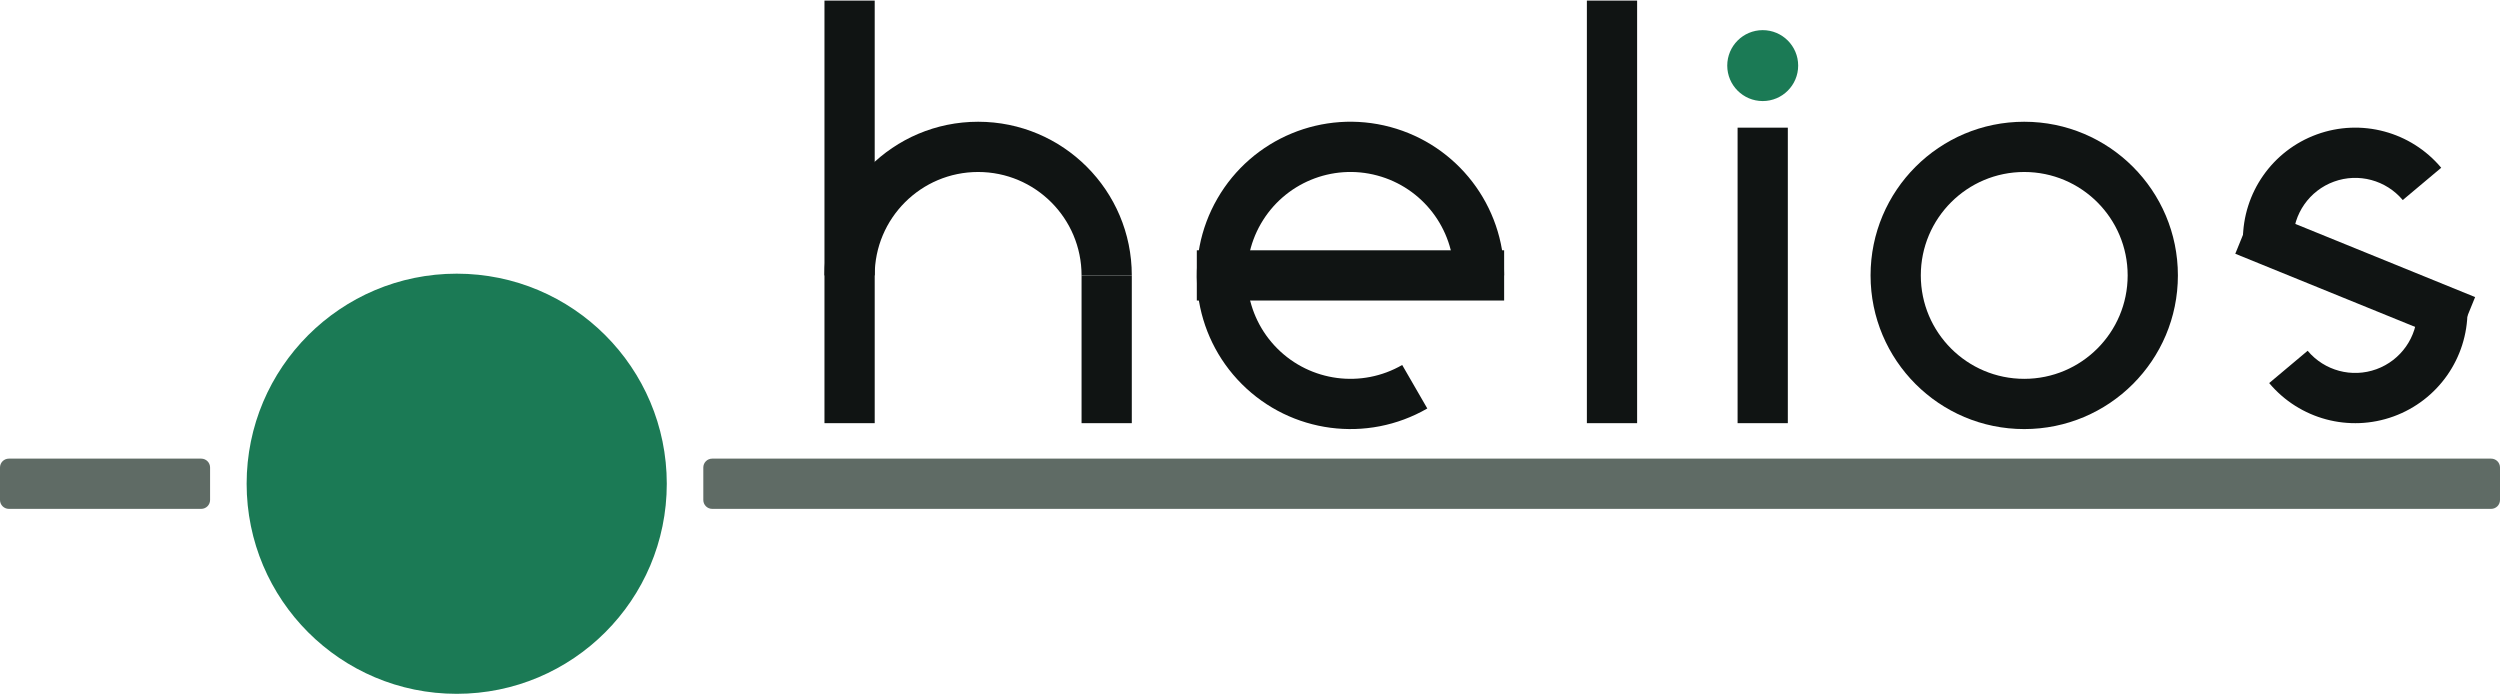
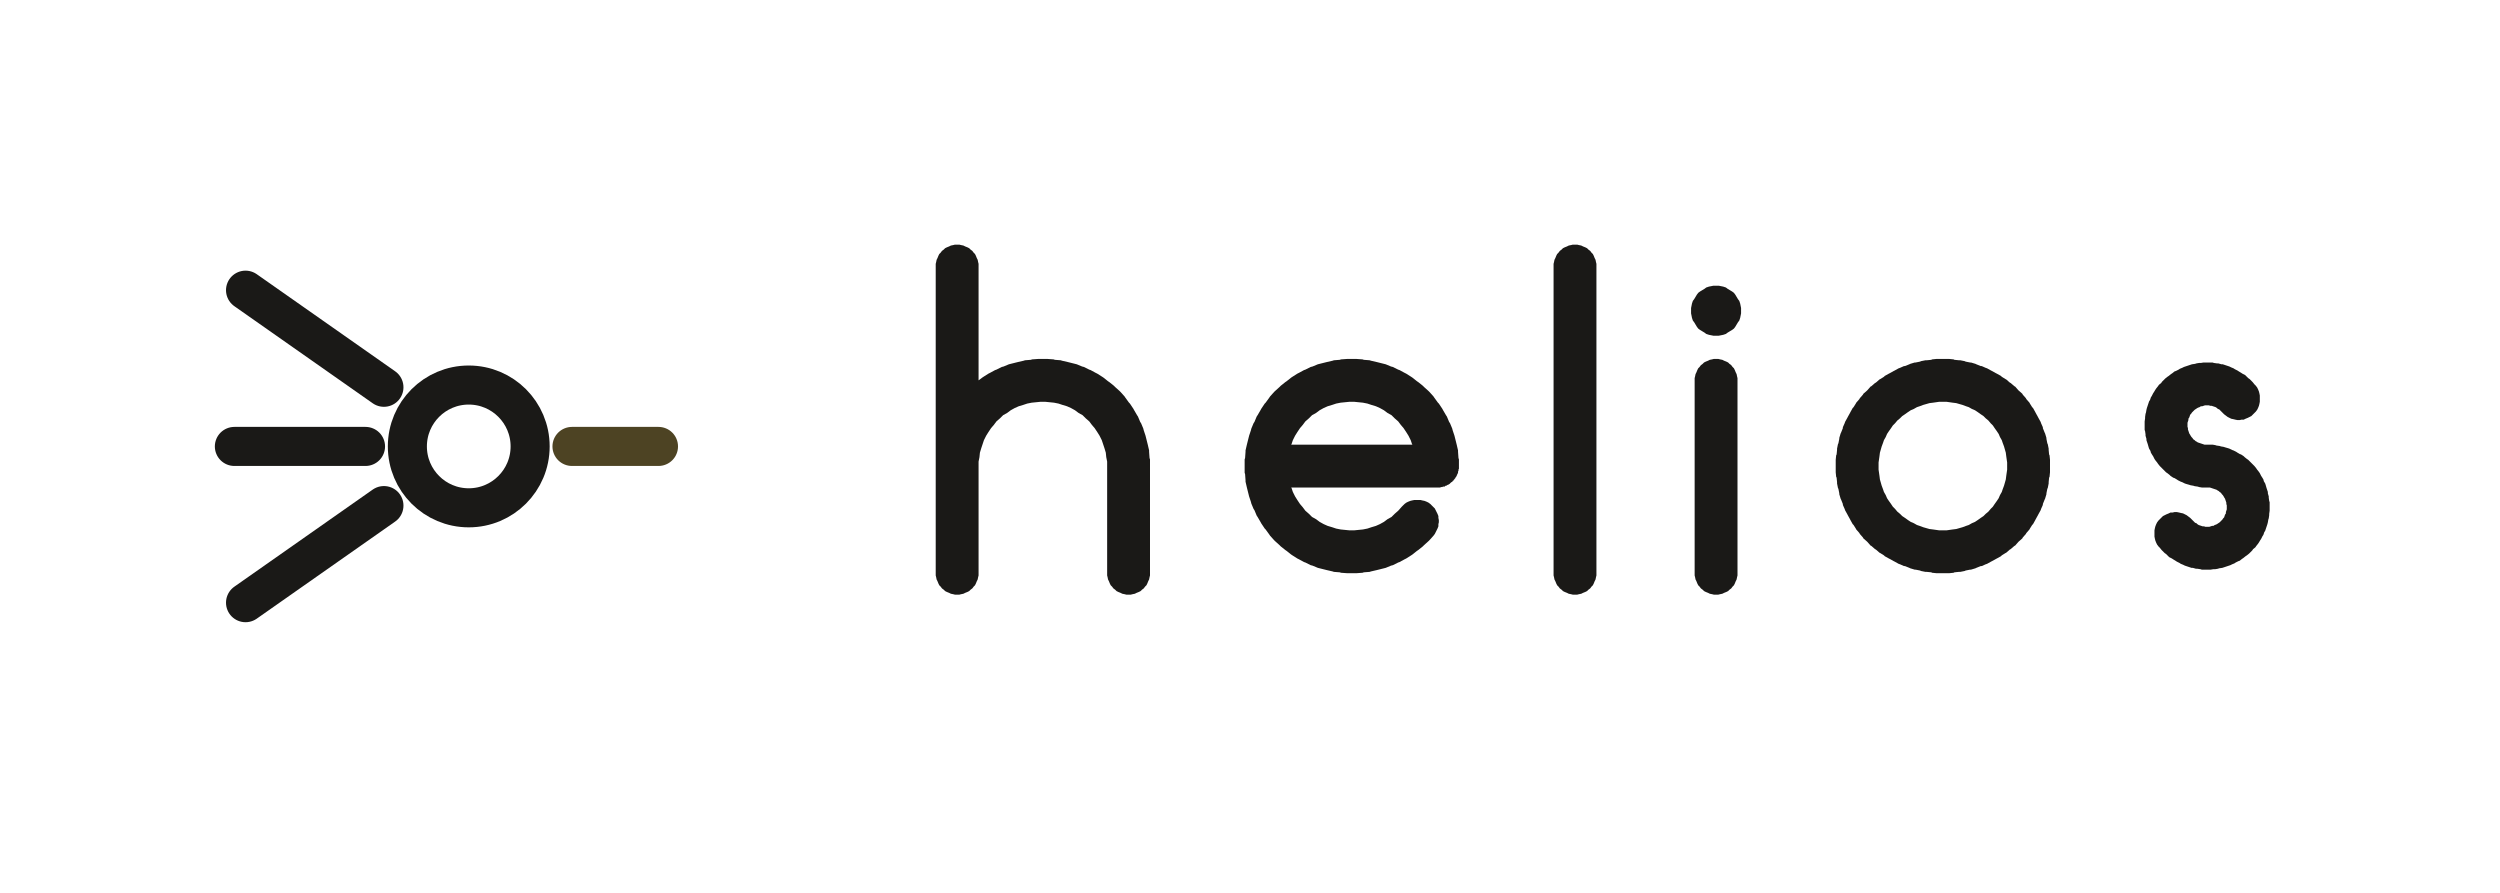
- <svg xmlns="http://www.w3.org/2000/svg" viewBox="0 0 846.0 234.6" width="846" height="235">
-   <rect x="0" y="155.00" width="71.09" height="17.0" rx="3" fill="#5F6B65" />
-   <rect x="238.00" y="155.00" width="608.00" height="17.0" rx="3" fill="#5F6B65" />
-   <circle cx="154.55" cy="163.50" r="71.09" fill="#1B7A55" />
-   <g transform="translate(262.00,0)">
-     <path fill="#101413" d="M 17.00 0.00 h 17.00 v 143.00 h -17.00 Z" />
-     <path fill="#101413" d="M 17.00 93.00 A 52.00 52.00 0 0 1 121.00 93.00 L 104.00 93.00 A 35.00 35.00 0 0 0 34.00 93.00 Z" />
-     <path fill="#101413" d="M 104.00 93.00 h 17.00 v 50.00 h -17.00 Z" />
-     <path fill="#101413" d="M 247.00 93.00 A 52.00 52.00 0 1 0 221.00 138.03 L 212.50 123.31 A 35.00 35.00 0 1 1 230.00 93.00 Z" />
-     <path fill="#101413" d="M 143.00 84.50 h 104.00 v 17.00 h -104.00 Z" />
-     <path fill="#101413" d="M 275.00 0.00 h 17.00 v 143.00 h -17.00 Z" />
-     <path fill="#101413" d="M 326.00 43.00 h 17.00 v 100.00 h -17.00 Z" />
-     <path fill="#101413" d="M 371.00 93.00 A 52.00 52.00 0 1 1 475.00 93.00 A 52.00 52.00 0 1 1 371.00 93.00 Z M 388.00 93.00 A 35.00 35.00 0 1 0 458.00 93.00 A 35.00 35.00 0 1 0 388.00 93.00 Z" />
-     <path fill="#101413" d="M 564.11 56.57 A 38.00 38.00 0 0 0 497.00 81.00 L 514.00 81.00 A 21.00 21.00 0 0 1 551.09 67.50 Z" />
-     <path fill="#101413" d="M 494.42 85.67 L 569.17 116.08 L 575.58 100.33 L 500.83 69.92 Z" />
-     <path fill="#101413" d="M 573.00 105.00 A 38.00 38.00 0 0 1 505.89 129.43 L 518.91 118.50 A 21.00 21.00 0 0 0 556.00 105.00 Z" />
-     <circle cx="334.50" cy="22" r="12" fill="#1B7A55" />
+ <svg xmlns="http://www.w3.org/2000/svg" viewBox="0 0 560 200">
+   <g transform="translate(40,40.0) scale(1.25)">
+     <circle cx="52" cy="48" r="11" fill="none" stroke="#1A1917" stroke-width="7" />
+     <path d="M12 20 36.8 37.4M10 48 33.5 48M12 76 36.8 58.6" fill="none" stroke="#1A1917" stroke-width="7" stroke-linecap="round" stroke-linejoin="round" />
+     <path d="M70.5 48 86 48" fill="none" stroke="#4D4323" stroke-width="7" stroke-linecap="round" stroke-linejoin="round" />
+   </g>
+   <g fill="#1A1917" transform="translate(200,128.4)">
+     <g transform="translate(0.00,0) scale(0.1,-0.1)">
+       <path d="M96 -5V0V688V693L97 697L98 702L100 706L102 711L104 715L107 718L110 722L114 725L117 728L121 730L126 732L130 734L135 735L139 736H144H149L153 735L158 734L162 732L167 730L171 728L174 725L178 722L181 718L184 715L186 711L188 706L190 702L191 697L192 693V688V432L200 438L203 440L214 447L218 449L229 455L232 456L244 462L248 463L260 468L264 469L276 472L280 473L293 476L296 477L309 478L312 479L326 480H329H343H346L360 479L363 478L376 477L379 476L392 473L396 472L408 469L412 468L424 463L428 462L440 456L443 455L454 449L458 447L469 440L472 438L482 430L485 428L495 420L498 417L508 408L510 406L519 396L521 393L529 382L531 380L539 368L540 366L547 354L549 351L554 339L556 336L561 324L562 320L566 308L567 304L570 292L571 288L574 275V272L575 258L576 255V242V241V240V0V-5L575 -9L574 -14L572 -18L570 -23L568 -27L565 -30L562 -34L558 -37L555 -40L551 -42L546 -44L542 -46L537 -47L533 -48H528H523L519 -47L514 -46L510 -44L505 -42L501 -40L498 -37L494 -34L491 -30L488 -27L486 -23L484 -18L482 -14L481 -9L480 -5V0V239V250L478 260L477 270L474 280L471 289L468 298L463 308L458 316L452 325L446 332L440 340L432 347L425 354L416 359L408 365L399 370L390 374L380 377L371 380L361 382L351 383L341 384H331L321 383L311 382L301 380L292 377L282 374L273 370L264 365L256 359L247 354L240 347L232 340L226 332L220 325L214 316L209 308L204 298L201 289L198 280L195 270L194 260L192 250V239V0V-5L191 -9L190 -14L188 -18L186 -23L184 -27L181 -30L178 -34L174 -37L171 -40L167 -42L162 -44L158 -46L153 -47L149 -48H144H139L135 -47L130 -46L126 -44L121 -42L117 -40L114 -37L110 -34L107 -30L104 -27L102 -23L100 -18L98 -14L97 -9Z" />
+     </g>
+     <g transform="translate(69.20,0) scale(0.1,-0.1)">
+       <path d="M96 240V242V255L97 258L98 272V275L101 288L102 292L105 304L106 308L110 320L111 324L116 336L118 339L123 351L125 354L132 366L133 368L141 380L143 382L151 393L153 396L162 406L164 408L174 417L177 420L187 428L190 430L200 438L203 440L214 447L218 449L229 455L232 456L244 462L248 463L260 468L264 469L276 472L280 473L293 476L296 477L309 478L312 479L326 480H329H343H346L360 479L363 478L376 477L379 476L392 473L396 472L408 469L412 468L424 463L428 462L440 456L443 455L454 449L458 447L469 440L472 438L482 430L485 428L495 420L498 417L508 408L510 406L519 396L521 393L529 382L531 380L539 368L540 366L547 354L549 351L554 339L556 336L561 324L562 320L566 308L567 304L570 292L571 288L574 275V272L575 258L576 255V242V241V240V238V237V236V235V234L575 232V231V229L574 228V227V226V225L573 223V222H572V220L571 219V218L570 217V216L569 215L568 214V213L567 212L566 211V210H565L564 208L563 207H562V206L561 205L560 204H559L558 203L557 202L556 201L555 200L553 199L552 198H551L549 197L548 196H547H546L545 195L544 194H543H542H540L539 193H538H537H536L534 192H533H531H530H529H528H200L201 191L204 182L209 172L214 164L220 155L226 148L232 140L240 133L247 126L256 121L264 115L273 110L282 106L292 103L301 100L311 98L321 97L331 96H341L351 97L361 98L371 100L380 103L390 106L399 110L408 115L416 121L425 126L432 133L440 140L448 149L451 152L454 155L458 158L462 160L467 162L471 163L476 164H480H485H490L494 163L499 162L504 160L508 158L512 155L515 152L518 149L522 145L524 141L526 137L528 133L530 128V124L531 119V114L530 110V105L528 100L526 96L524 92L522 88L519 84L510 74L508 72L498 63L495 60L485 52L482 50L472 42L469 40L458 33L454 31L443 25L440 24L428 18L424 17L412 12L408 11L396 8L392 7L379 4L376 3L363 2L360 1L346 0H343H329H326L312 1L309 2L296 3L293 4L280 7L276 8L264 11L260 12L248 17L244 18L232 24L229 25L218 31L214 33L203 40L200 42L190 50L187 52L177 60L174 63L164 72L162 74L153 84L151 87L143 98L141 100L133 112L132 114L125 126L123 129L118 141L116 144L111 156L110 160L106 172L105 176L102 188L101 192L98 205V208L97 222L96 225V238ZM200 288H472L471 289L468 298L463 308L458 316L452 325L446 332L440 340L432 347L425 354L416 359L408 365L399 370L390 374L380 377L371 380L361 382L351 383L341 384H331L321 383L311 382L301 380L292 377L282 374L273 370L264 365L256 359L247 354L240 347L232 340L226 332L220 325L214 316L209 308L204 298L201 289Z" />
+     </g>
+     <g transform="translate(138.40,0) scale(0.1,-0.1)">
+       <path d="M96 0V688V693L97 697L98 702L100 706L102 711L104 715L107 718L110 722L114 725L117 728L121 730L126 732L130 734L135 735L139 736H144H149L153 735L158 734L162 732L167 730L171 728L174 725L178 722L181 718L184 715L186 711L188 706L190 702L191 697L192 693V688V0V-5L191 -9L190 -14L188 -18L186 -23L184 -27L181 -30L178 -34L174 -37L171 -40L167 -42L162 -44L158 -46L153 -47L149 -48H144H139L135 -47L130 -46L126 -44L121 -42L117 -40L114 -37L110 -34L107 -30L104 -27L102 -23L100 -18L98 -14L97 -9L96 -5Z" />
+     </g>
+     <g transform="translate(169.20,0) scale(0.1,-0.1)">
+       <path d="M208 594V588V582L207 577L206 572L204 566L201 562L198 557L195 552L192 548L188 545L183 542L178 539L174 536L168 534L163 533L158 532H152H146L141 533L136 534L130 536L126 539L121 542L116 545L112 548L109 552L106 557L103 562L100 566L98 572L97 577L96 582V588V594L97 599L98 604L100 610L103 614L106 619L109 624L112 628L116 631L121 634L126 637L130 640L136 642L141 643L146 644H152H158L163 643L168 642L174 640L178 637L183 634L188 631L192 628L195 624L198 619L201 614L204 610L206 604L207 599ZM104 -5V0V432V437L105 441L106 446L108 450L110 455L112 459L115 462L118 466L122 469L125 472L129 474L134 476L138 478L143 479L147 480H152H157L161 479L166 478L170 476L175 474L179 472L182 469L186 466L189 462L192 459L194 455L196 450L198 446L199 441L200 437V432V0V-5L199 -9L198 -14L196 -18L194 -23L192 -27L189 -30L186 -34L182 -37L179 -40L175 -42L170 -44L166 -46L161 -47L157 -48H152H147L143 -47L138 -46L134 -44L129 -42L125 -40L122 -37L118 -34L115 -30L112 -27L110 -23L108 -18L106 -14L105 -9Z" />
+     </g>
+     <g transform="translate(201.60,0) scale(0.1,-0.1)">
+       <path d="M576 241V239V229V226L575 216L574 214L573 204V201L571 191L570 189L568 179V177L565 167L564 165L560 155V153L556 144L555 141L550 132L549 130L544 121L543 119L538 110L536 108L531 100L530 98L523 90L522 88L515 80L514 78L506 71L505 70L498 62L496 61L488 54L486 53L478 46L476 45L468 40L466 38L457 33L455 32L446 27L444 26L435 21L432 20L423 16H421L411 12L409 11L399 8H397L387 6L385 5L375 3H372L362 2L360 1L350 0H347H337H335H325H322L312 1L310 2L300 3H297L287 5L285 6L275 8H273L263 11L261 12L251 16H249L240 20L237 21L228 26L226 27L217 32L215 33L206 38L204 40L196 45L194 46L186 53L184 54L176 61L174 62L167 70L166 71L158 78L157 80L150 88L149 90L142 98L141 100L136 108L134 110L129 119L128 121L123 130L122 132L117 141L116 144L112 153V155L108 165L107 167L104 177V179L102 189L101 191L99 201V204L98 214L97 216L96 226V229V239V241V251V254L97 264L98 266L99 276V279L101 289L102 291L104 301V303L107 313L108 315L112 325V327L116 336L117 339L122 348L123 350L128 359L129 361L134 370L136 372L141 380L142 382L149 390L150 392L157 400L158 402L166 409L167 410L174 418L176 419L184 426L186 427L194 434L196 435L204 440L206 442L215 447L217 448L226 453L228 454L237 459L240 460L249 464H251L261 468L263 469L273 472H275L285 474L287 475L297 477H300L310 478L312 479L322 480H325H335H337H347H350L360 479L362 478L372 477H375L385 475L387 474L397 472H399L409 469L411 468L421 464H423L432 460L435 459L444 454L446 453L455 448L457 447L466 442L468 440L476 435L478 434L486 427L488 426L496 419L498 418L505 410L506 409L514 402L515 400L522 392L523 390L530 382L531 380L536 372L538 370L543 361L544 359L549 350L550 348L555 339L556 336L560 327V325L564 315L565 313L568 303V301L570 291L571 289L573 279V276L574 266L575 264L576 254V251ZM480 240V248L479 255L478 262L477 270L475 277L473 284L470 292L468 298L464 305L461 312L457 318L452 325L448 331L443 336L438 342L432 347L427 352L421 356L414 361L408 365L401 368L394 372L388 374L380 377L373 379L366 381L358 382L351 383L344 384H336H328L321 383L314 382L306 381L299 379L292 377L284 374L278 372L271 368L264 365L258 361L251 356L245 352L240 347L234 342L229 336L224 331L220 325L215 318L211 312L208 305L204 298L202 292L199 284L197 277L195 270L194 262L193 255L192 248V240V232L193 225L194 218L195 210L197 203L199 196L202 188L204 182L208 175L211 168L215 162L220 155L224 149L229 144L234 138L240 133L245 128L251 124L258 119L264 115L271 112L278 108L284 106L292 103L299 101L306 99L314 98L321 97L328 96H336H344L351 97L358 98L366 99L373 101L380 103L388 106L394 108L401 112L408 115L414 119L421 124L427 128L432 133L438 138L443 144L448 149L452 155L457 162L461 168L464 175L468 182L470 188L473 196L475 203L477 210L478 218L479 225L480 232Z" />
+     </g>
+     <g transform="translate(270.80,0) scale(0.1,-0.1)">
+       <path d="M336 430 338 428 342 423 345 420 348 416 350 412 352 407 353 403 354 398V393V389V384L353 379L352 375L350 370L348 366L345 362L342 359L339 356L335 352L331 350L327 348L322 346L318 344H313L309 343H304L299 344L295 345L290 346L286 348L282 350L278 353L274 356L271 359L268 362L265 365L263 367L260 368L258 370L255 372L252 373L249 374L246 375H243L240 376H237H234H231L228 375L225 374H222L219 372L216 371L214 370L211 368L208 366L206 364L204 362L202 360L200 357L198 355L197 352L196 349L194 346V343L193 340L192 337V334V331V328L193 325V322L194 319L195 316L196 313L198 310L199 308L201 305L203 303L205 300L208 298L210 296L212 295L215 293L218 292L221 291L224 290L227 289L230 288H233H238H244H248L254 287L257 286L264 285L267 284L273 283L276 282L283 280L286 279L292 276L295 275L301 272L304 270L309 267L312 266L318 262L320 260L325 256L328 254L333 249L335 247L340 242L342 240L346 235L348 232L352 227L354 224L357 218L359 215L362 210L363 206L366 201L367 198L369 191L370 188L372 182V179L374 172V169L375 162L376 159V153V149V143V140L375 133V130L374 123L373 120L372 114L371 110L369 104L368 101L366 95L364 92L362 86L360 83L357 77L355 74L352 69L350 66L346 61L344 58L339 54L337 51L332 46L330 44L325 40L322 38L317 34L314 32L309 28L306 27L300 24L297 22L292 20L288 18L282 16L279 15L273 13L270 12L263 11L260 10L254 9H250L244 8H240H234H230H224L221 9L214 10H211L204 12H201L195 14L192 15L186 17L182 19L177 21L174 23L168 26L165 28L160 31L157 33L151 36L149 38L144 43L141 45L136 50L134 52L130 57L127 60L124 64L122 68L120 73L119 77L118 82V87V91V96L119 101L120 105L122 110L124 114L127 118L130 121L133 124L137 128L141 130L145 132L150 134L154 136H159L163 137H168L173 136L177 135L182 134L186 132L190 130L194 127L198 124L201 121L204 118L207 115L209 113L212 112L214 110L217 108L220 107L223 106L226 105H229L232 104H235H238H241L244 105L247 106H250L253 108L256 109L258 110L261 112L264 114L266 116L268 118L270 120L272 123L274 125L275 128L276 131L278 134V137L279 140L280 143V146V149V152L279 155V158L278 161L277 164L276 167L274 170L273 172L271 175L269 177L267 180L264 182L262 184L260 185L257 187L254 188L251 189L248 190L245 191L242 192H239H234H228H224L218 193L215 194L208 195L205 196L199 197L196 198L189 200L186 201L180 204L177 205L171 208L168 210L163 213L160 214L154 218L152 220L147 224L144 226L139 231L137 233L132 238L130 240L126 245L124 248L120 253L118 256L115 262L113 265L110 270L109 274L106 279L105 282L103 289L102 292L100 298V301L98 308V311L97 318L96 321V327V331V337V340L97 347V350L98 357L99 360L100 366L101 370L103 376L104 379L106 385L108 388L110 394L112 397L115 403L117 406L120 411L122 414L126 419L128 422L133 426L135 429L140 434L142 436L147 440L150 442L155 446L158 448L163 452L166 453L172 456L175 458L180 460L184 462L190 464L193 465L199 467L202 468L209 469L212 470L218 471H222L228 472H232H238H242H248L251 471L258 470H261L268 468H271L277 466L280 465L286 463L290 461L295 459L298 457L304 454L307 452L312 449L315 447L321 444L323 442L328 437L331 435Z" />
+     </g>
  </g>
</svg>
